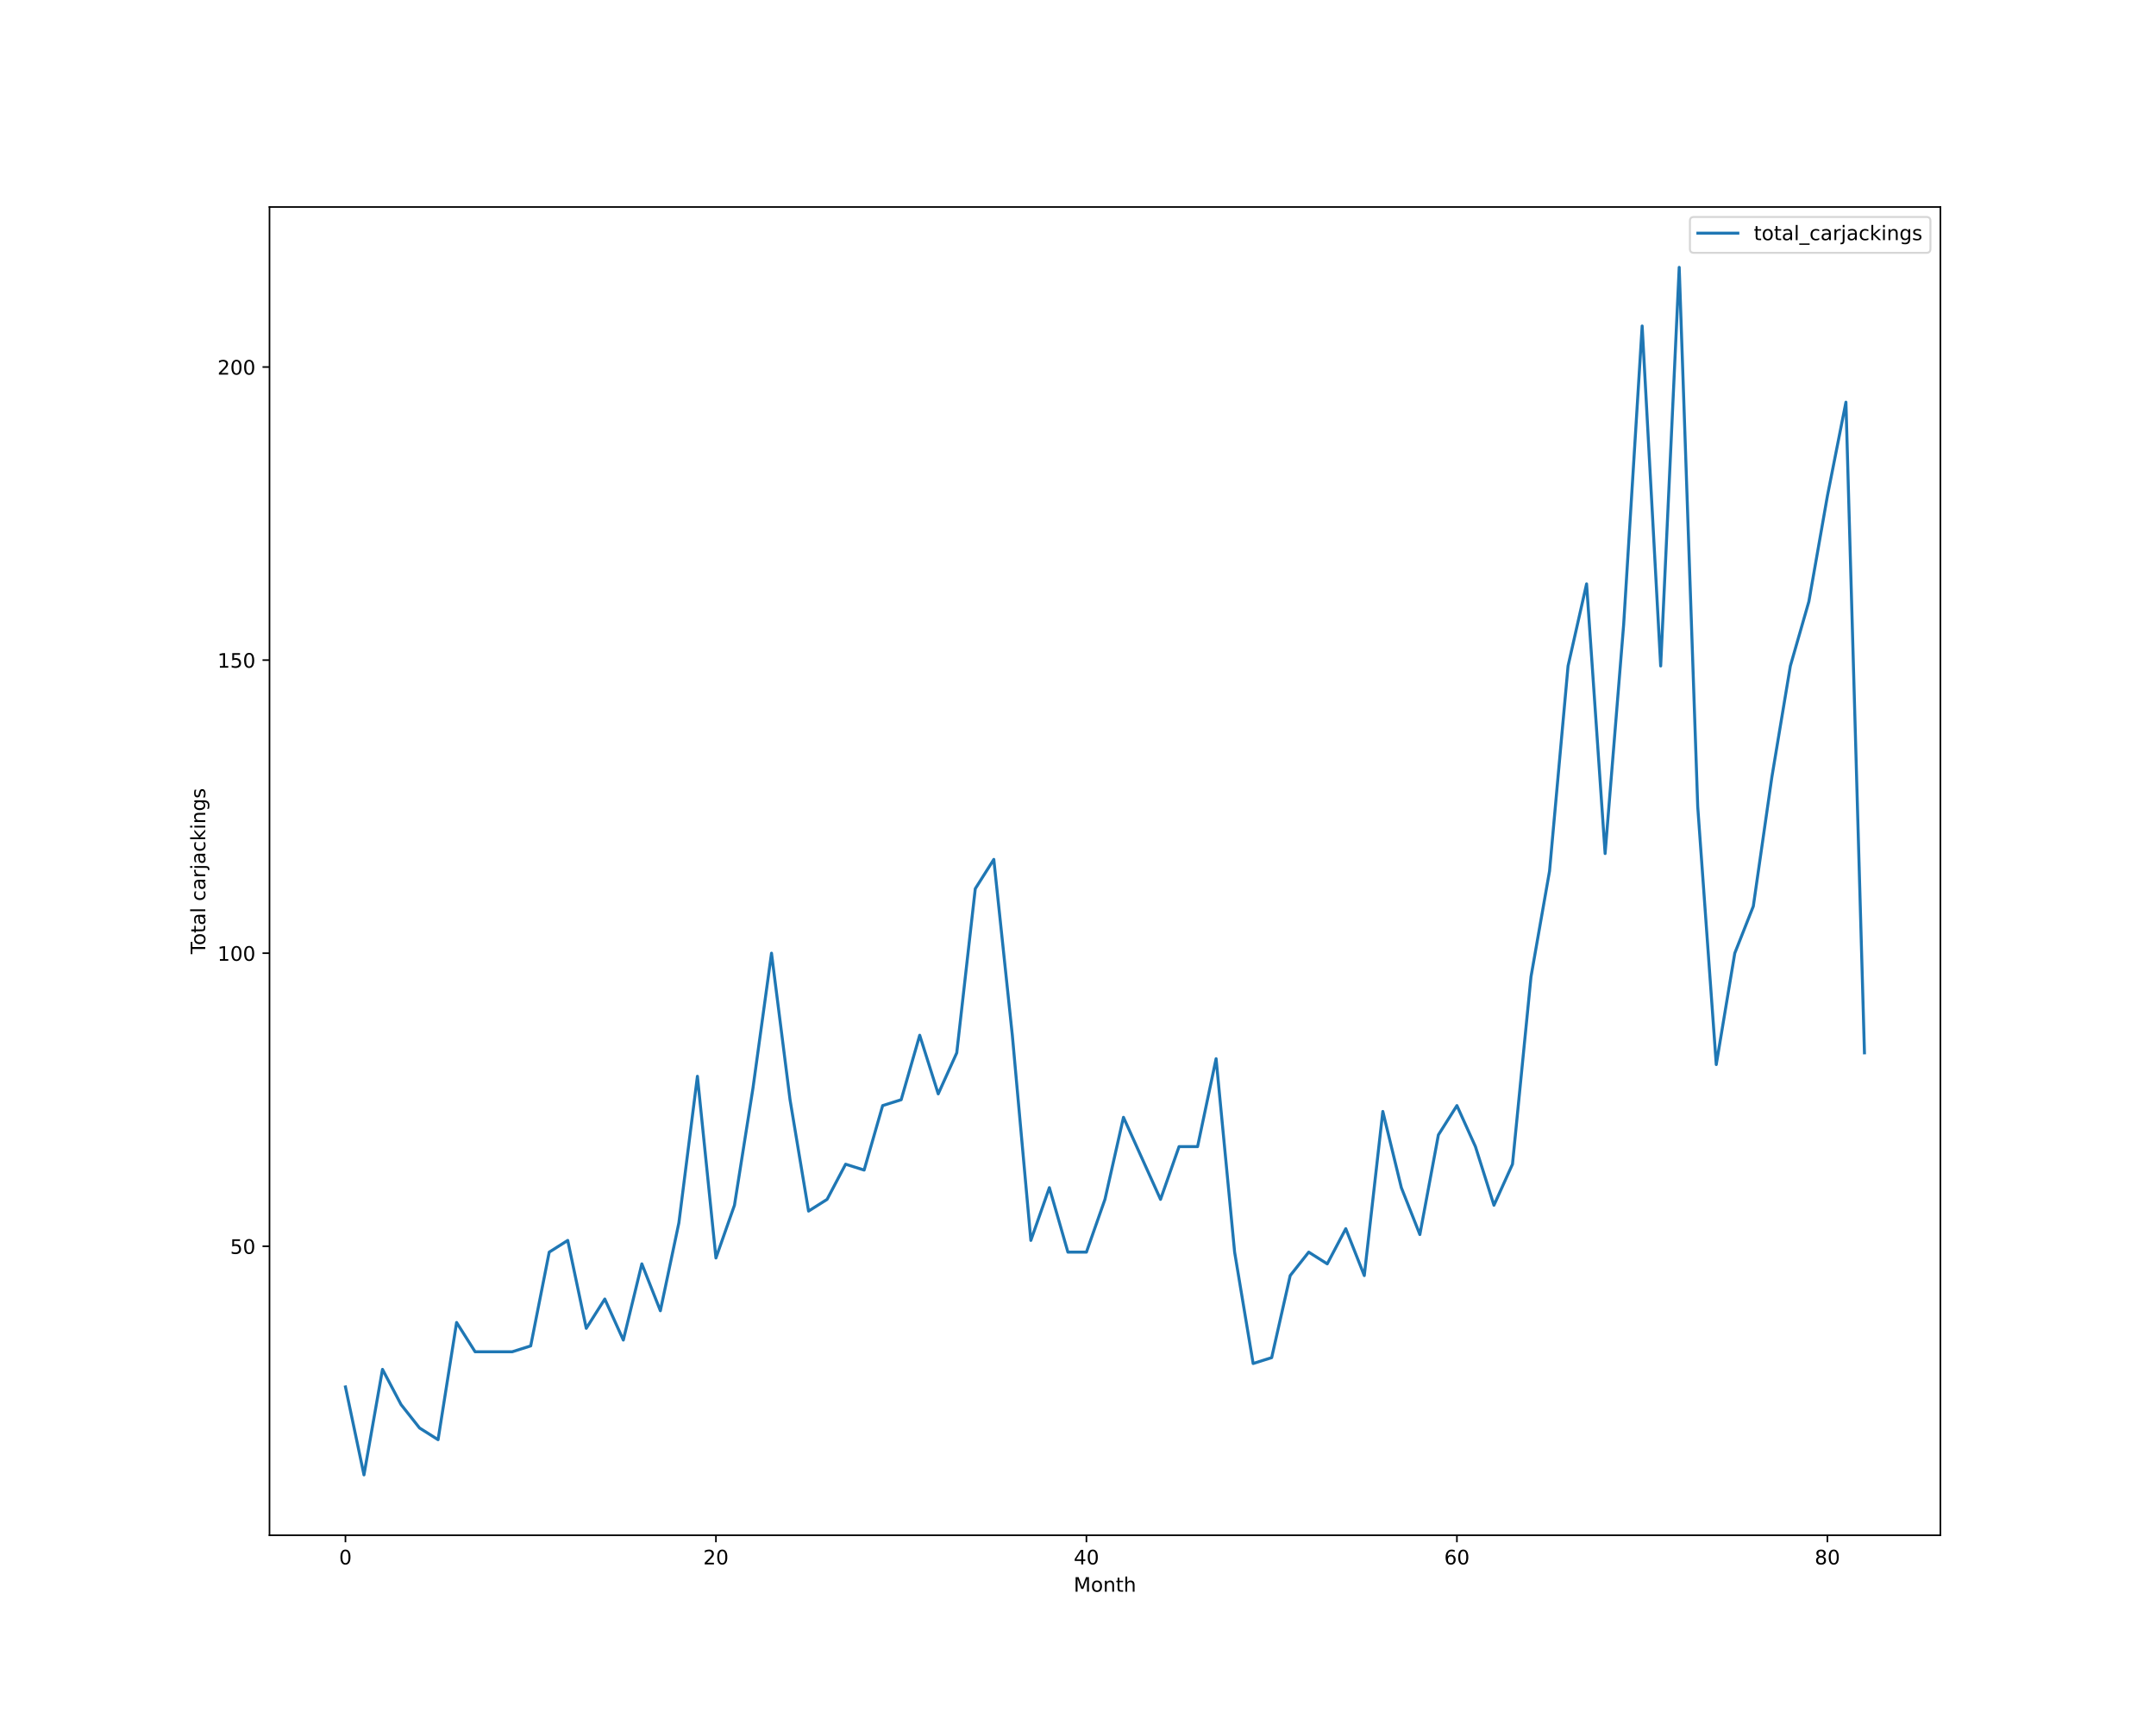
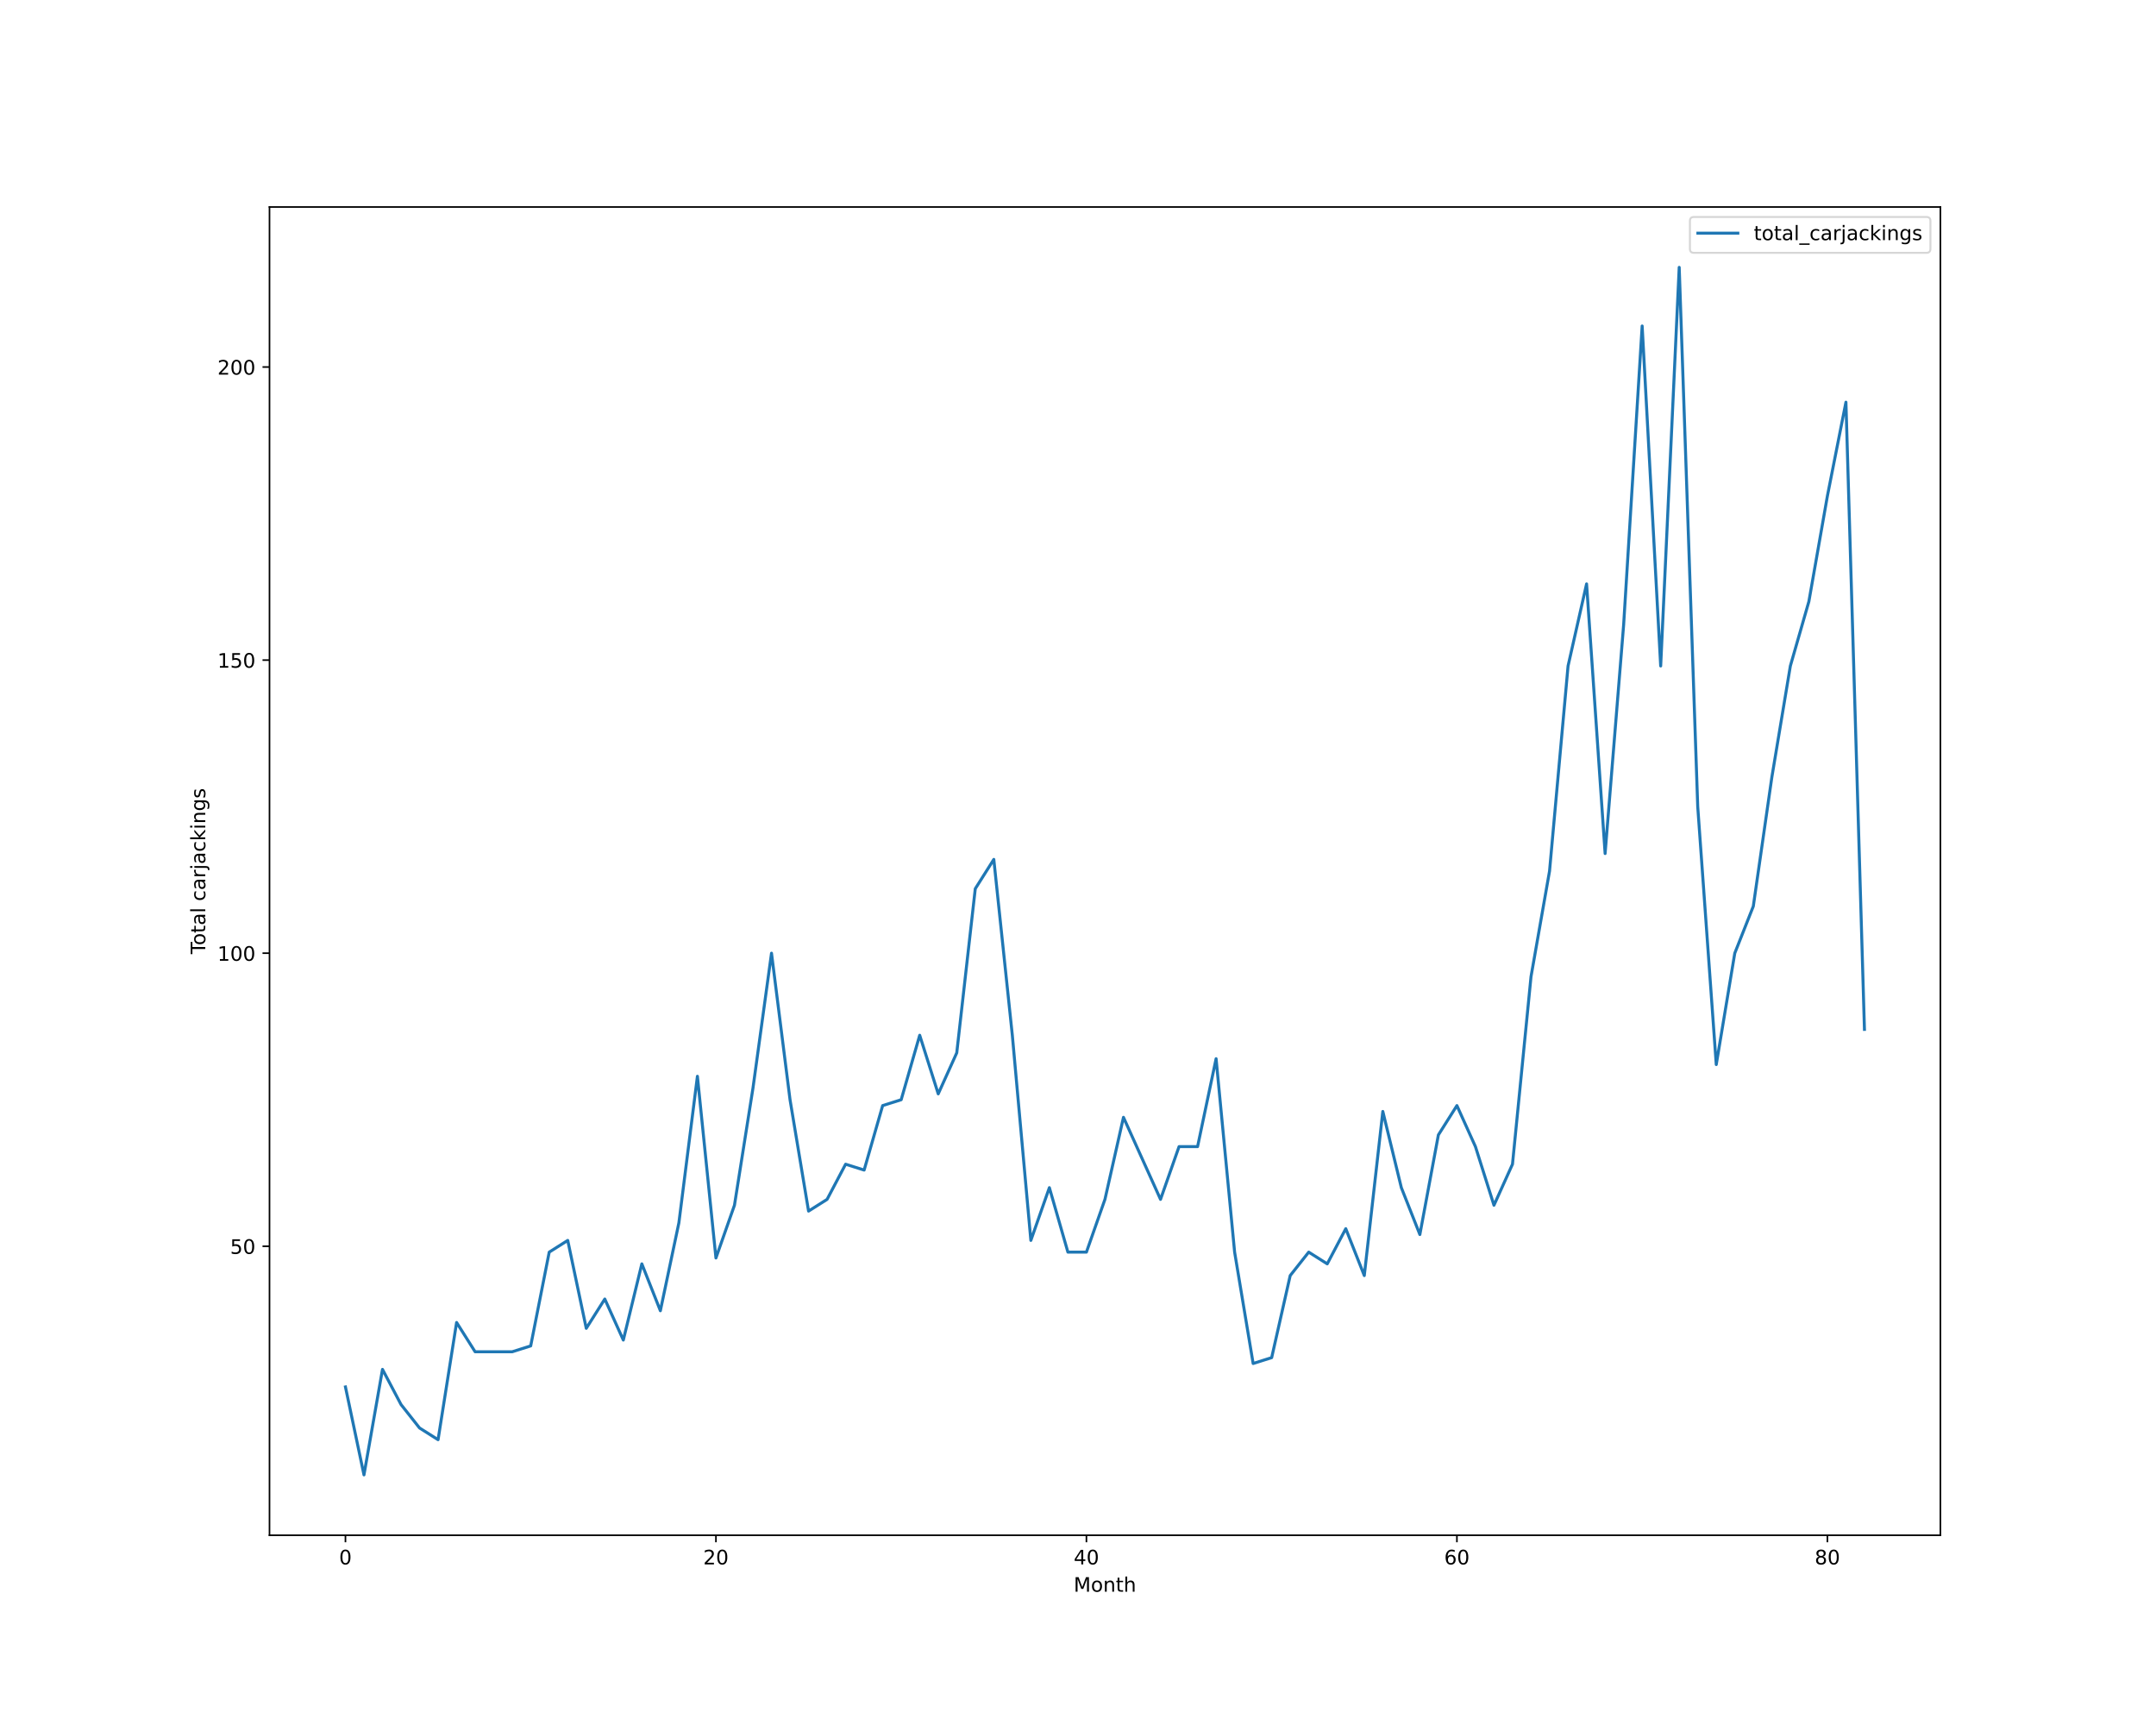
<svg xmlns="http://www.w3.org/2000/svg" xmlns:xlink="http://www.w3.org/1999/xlink" height="864pt" version="1.1" viewBox="0 0 1080 864" width="1080pt">
  <defs>
    <style type="text/css">*{stroke-linecap:butt;stroke-linejoin:round;}</style>
  </defs>
  <g id="figure_1">
    <g id="patch_1">
      <path d="M 0 864  L 1080 864  L 1080 0  L 0 0  z " style="fill:#ffffff;" />
    </g>
    <g id="axes_1">
      <g id="patch_2">
        <path d="M 135 768.96  L 972 768.96  L 972 103.68  L 135 103.68  z " style="fill:#ffffff;" />
      </g>
      <g id="matplotlib.axis_1">
        <g id="xtick_1">
          <g id="line2d_1">
            <defs>
-               <path d="M 0 0  L 0 3.5  " id="mc68e6fb5d7" style="stroke:#000000;stroke-width:0.8;" />
-             </defs>
-             <g>
-               <use style="stroke:#000000;stroke-width:0.8;" x="173.045" xlink:href="#mc68e6fb5d7" y="768.96" />
+               <path d="M 0 0  L 0 3.5  " id="m485240d0cc" style="stroke:#000000;stroke-width:0.8;" />
+             </defs>
+             <g>
+               <use style="stroke:#000000;stroke-width:0.8;" x="173.045" xlink:href="#m485240d0cc" y="768.96" />
            </g>
          </g>
          <g id="text_1">
            <g transform="translate(169.8642 783.5584)scale(0.1 -0.1)">
              <defs>
                <path d="M 2034 4250  Q 1547 4250 1301 3770  Q 1056 3291 1056 2328  Q 1056 1369 1301 889  Q 1547 409 2034 409  Q 2525 409 2770 889  Q 3016 1369 3016 2328  Q 3016 3291 2770 3770  Q 2525 4250 2034 4250  z M 2034 4750  Q 2819 4750 3233 4129  Q 3647 3509 3647 2328  Q 3647 1150 3233 529  Q 2819 -91 2034 -91  Q 1250 -91 836 529  Q 422 1150 422 2328  Q 422 3509 836 4129  Q 1250 4750 2034 4750  z " id="DejaVuSans-30" transform="scale(0.015625)" />
              </defs>
              <use xlink:href="#DejaVuSans-30" />
            </g>
          </g>
        </g>
        <g id="xtick_2">
          <g id="line2d_2">
            <g>
-               <use style="stroke:#000000;stroke-width:0.8;" x="358.633" xlink:href="#mc68e6fb5d7" y="768.96" />
+               <use style="stroke:#000000;stroke-width:0.8;" x="358.633" xlink:href="#m485240d0cc" y="768.96" />
            </g>
          </g>
          <g id="text_2">
            <g transform="translate(352.2705 783.5584)scale(0.1 -0.1)">
              <defs>
                <path d="M 1228 531  L 3431 531  L 3431 0  L 469 0  L 469 531  Q 828 903 1448 1529  Q 2069 2156 2228 2338  Q 2531 2678 2651 2914  Q 2772 3150 2772 3378  Q 2772 3750 2511 3984  Q 2250 4219 1831 4219  Q 1534 4219 1204 4116  Q 875 4013 500 3803  L 500 4441  Q 881 4594 1212 4672  Q 1544 4750 1819 4750  Q 2544 4750 2975 4387  Q 3406 4025 3406 3419  Q 3406 3131 3298 2873  Q 3191 2616 2906 2266  Q 2828 2175 2409 1742  Q 1991 1309 1228 531  z " id="DejaVuSans-32" transform="scale(0.015625)" />
              </defs>
              <use xlink:href="#DejaVuSans-32" />
              <use x="63.623" xlink:href="#DejaVuSans-30" />
            </g>
          </g>
        </g>
        <g id="xtick_3">
          <g id="line2d_3">
            <g>
-               <use style="stroke:#000000;stroke-width:0.8;" x="544.221" xlink:href="#mc68e6fb5d7" y="768.96" />
+               <use style="stroke:#000000;stroke-width:0.8;" x="544.221" xlink:href="#m485240d0cc" y="768.96" />
            </g>
          </g>
          <g id="text_3">
            <g transform="translate(537.8581 783.5584)scale(0.1 -0.1)">
              <defs>
                <path d="M 2419 4116  L 825 1625  L 2419 1625  L 2419 4116  z M 2253 4666  L 3047 4666  L 3047 1625  L 3713 1625  L 3713 1100  L 3047 1100  L 3047 0  L 2419 0  L 2419 1100  L 313 1100  L 313 1709  L 2253 4666  z " id="DejaVuSans-34" transform="scale(0.015625)" />
              </defs>
              <use xlink:href="#DejaVuSans-34" />
              <use x="63.623" xlink:href="#DejaVuSans-30" />
            </g>
          </g>
        </g>
        <g id="xtick_4">
          <g id="line2d_4">
            <g>
-               <use style="stroke:#000000;stroke-width:0.8;" x="729.808" xlink:href="#mc68e6fb5d7" y="768.96" />
+               <use style="stroke:#000000;stroke-width:0.8;" x="729.808" xlink:href="#m485240d0cc" y="768.96" />
            </g>
          </g>
          <g id="text_4">
            <g transform="translate(723.4457 783.5584)scale(0.1 -0.1)">
              <defs>
                <path d="M 2113 2584  Q 1688 2584 1439 2293  Q 1191 2003 1191 1497  Q 1191 994 1439 701  Q 1688 409 2113 409  Q 2538 409 2786 701  Q 3034 994 3034 1497  Q 3034 2003 2786 2293  Q 2538 2584 2113 2584  z M 3366 4563  L 3366 3988  Q 3128 4100 2886 4159  Q 2644 4219 2406 4219  Q 1781 4219 1451 3797  Q 1122 3375 1075 2522  Q 1259 2794 1537 2939  Q 1816 3084 2150 3084  Q 2853 3084 3261 2657  Q 3669 2231 3669 1497  Q 3669 778 3244 343  Q 2819 -91 2113 -91  Q 1303 -91 875 529  Q 447 1150 447 2328  Q 447 3434 972 4092  Q 1497 4750 2381 4750  Q 2619 4750 2861 4703  Q 3103 4656 3366 4563  z " id="DejaVuSans-36" transform="scale(0.015625)" />
              </defs>
              <use xlink:href="#DejaVuSans-36" />
              <use x="63.623" xlink:href="#DejaVuSans-30" />
            </g>
          </g>
        </g>
        <g id="xtick_5">
          <g id="line2d_5">
            <g>
-               <use style="stroke:#000000;stroke-width:0.8;" x="915.396" xlink:href="#mc68e6fb5d7" y="768.96" />
+               <use style="stroke:#000000;stroke-width:0.8;" x="915.396" xlink:href="#m485240d0cc" y="768.96" />
            </g>
          </g>
          <g id="text_5">
            <g transform="translate(909.0333 783.5584)scale(0.1 -0.1)">
              <defs>
                <path d="M 2034 2216  Q 1584 2216 1326 1975  Q 1069 1734 1069 1313  Q 1069 891 1326 650  Q 1584 409 2034 409  Q 2484 409 2743 651  Q 3003 894 3003 1313  Q 3003 1734 2745 1975  Q 2488 2216 2034 2216  z M 1403 2484  Q 997 2584 770 2862  Q 544 3141 544 3541  Q 544 4100 942 4425  Q 1341 4750 2034 4750  Q 2731 4750 3128 4425  Q 3525 4100 3525 3541  Q 3525 3141 3298 2862  Q 3072 2584 2669 2484  Q 3125 2378 3379 2068  Q 3634 1759 3634 1313  Q 3634 634 3220 271  Q 2806 -91 2034 -91  Q 1263 -91 848 271  Q 434 634 434 1313  Q 434 1759 690 2068  Q 947 2378 1403 2484  z M 1172 3481  Q 1172 3119 1398 2916  Q 1625 2713 2034 2713  Q 2441 2713 2670 2916  Q 2900 3119 2900 3481  Q 2900 3844 2670 4047  Q 2441 4250 2034 4250  Q 1625 4250 1398 4047  Q 1172 3844 1172 3481  z " id="DejaVuSans-38" transform="scale(0.015625)" />
              </defs>
              <use xlink:href="#DejaVuSans-38" />
              <use x="63.623" xlink:href="#DejaVuSans-30" />
            </g>
          </g>
        </g>
        <g id="text_6">
          <g transform="translate(537.8289 797.2366)scale(0.1 -0.1)">
            <defs>
              <path d="M 628 4666  L 1569 4666  L 2759 1491  L 3956 4666  L 4897 4666  L 4897 0  L 4281 0  L 4281 4097  L 3078 897  L 2444 897  L 1241 4097  L 1241 0  L 628 0  L 628 4666  z " id="DejaVuSans-4d" transform="scale(0.015625)" />
              <path d="M 1959 3097  Q 1497 3097 1228 2736  Q 959 2375 959 1747  Q 959 1119 1226 758  Q 1494 397 1959 397  Q 2419 397 2687 759  Q 2956 1122 2956 1747  Q 2956 2369 2687 2733  Q 2419 3097 1959 3097  z M 1959 3584  Q 2709 3584 3137 3096  Q 3566 2609 3566 1747  Q 3566 888 3137 398  Q 2709 -91 1959 -91  Q 1206 -91 779 398  Q 353 888 353 1747  Q 353 2609 779 3096  Q 1206 3584 1959 3584  z " id="DejaVuSans-6f" transform="scale(0.015625)" />
              <path d="M 3513 2113  L 3513 0  L 2938 0  L 2938 2094  Q 2938 2591 2744 2837  Q 2550 3084 2163 3084  Q 1697 3084 1428 2787  Q 1159 2491 1159 1978  L 1159 0  L 581 0  L 581 3500  L 1159 3500  L 1159 2956  Q 1366 3272 1645 3428  Q 1925 3584 2291 3584  Q 2894 3584 3203 3211  Q 3513 2838 3513 2113  z " id="DejaVuSans-6e" transform="scale(0.015625)" />
              <path d="M 1172 4494  L 1172 3500  L 2356 3500  L 2356 3053  L 1172 3053  L 1172 1153  Q 1172 725 1289 603  Q 1406 481 1766 481  L 2356 481  L 2356 0  L 1766 0  Q 1100 0 847 248  Q 594 497 594 1153  L 594 3053  L 172 3053  L 172 3500  L 594 3500  L 594 4494  L 1172 4494  z " id="DejaVuSans-74" transform="scale(0.015625)" />
              <path d="M 3513 2113  L 3513 0  L 2938 0  L 2938 2094  Q 2938 2591 2744 2837  Q 2550 3084 2163 3084  Q 1697 3084 1428 2787  Q 1159 2491 1159 1978  L 1159 0  L 581 0  L 581 4863  L 1159 4863  L 1159 2956  Q 1366 3272 1645 3428  Q 1925 3584 2291 3584  Q 2894 3584 3203 3211  Q 3513 2838 3513 2113  z " id="DejaVuSans-68" transform="scale(0.015625)" />
            </defs>
            <use xlink:href="#DejaVuSans-4d" />
            <use x="86.279" xlink:href="#DejaVuSans-6f" />
            <use x="147.461" xlink:href="#DejaVuSans-6e" />
            <use x="210.84" xlink:href="#DejaVuSans-74" />
            <use x="250.049" xlink:href="#DejaVuSans-68" />
          </g>
        </g>
      </g>
      <g id="matplotlib.axis_2">
        <g id="ytick_1">
          <g id="line2d_6">
            <defs>
-               <path d="M 0 0  L -3.5 0  " id="m5e66b6b33b" style="stroke:#000000;stroke-width:0.8;" />
-             </defs>
-             <g>
-               <use style="stroke:#000000;stroke-width:0.8;" x="135" xlink:href="#m5e66b6b33b" y="624.219" />
+               <path d="M 0 0  L -3.5 0  " id="m410f1e7b8d" style="stroke:#000000;stroke-width:0.8;" />
+             </defs>
+             <g>
+               <use style="stroke:#000000;stroke-width:0.8;" x="135" xlink:href="#m410f1e7b8d" y="624.219" />
            </g>
          </g>
          <g id="text_7">
            <g transform="translate(115.275 628.0182)scale(0.1 -0.1)">
              <defs>
                <path d="M 691 4666  L 3169 4666  L 3169 4134  L 1269 4134  L 1269 2991  Q 1406 3038 1543 3061  Q 1681 3084 1819 3084  Q 2600 3084 3056 2656  Q 3513 2228 3513 1497  Q 3513 744 3044 326  Q 2575 -91 1722 -91  Q 1428 -91 1123 -41  Q 819 9 494 109  L 494 744  Q 775 591 1075 516  Q 1375 441 1709 441  Q 2250 441 2565 725  Q 2881 1009 2881 1497  Q 2881 1984 2565 2268  Q 2250 2553 1709 2553  Q 1456 2553 1204 2497  Q 953 2441 691 2322  L 691 4666  z " id="DejaVuSans-35" transform="scale(0.015625)" />
              </defs>
              <use xlink:href="#DejaVuSans-35" />
              <use x="63.623" xlink:href="#DejaVuSans-30" />
            </g>
          </g>
        </g>
        <g id="ytick_2">
          <g id="line2d_7">
            <g>
-               <use style="stroke:#000000;stroke-width:0.8;" x="135" xlink:href="#m5e66b6b33b" y="477.423" />
+               <use style="stroke:#000000;stroke-width:0.8;" x="135" xlink:href="#m410f1e7b8d" y="477.423" />
            </g>
          </g>
          <g id="text_8">
            <g transform="translate(108.9125 481.2221)scale(0.1 -0.1)">
              <defs>
                <path d="M 794 531  L 1825 531  L 1825 4091  L 703 3866  L 703 4441  L 1819 4666  L 2450 4666  L 2450 531  L 3481 531  L 3481 0  L 794 0  L 794 531  z " id="DejaVuSans-31" transform="scale(0.015625)" />
              </defs>
              <use xlink:href="#DejaVuSans-31" />
              <use x="63.623" xlink:href="#DejaVuSans-30" />
              <use x="127.246" xlink:href="#DejaVuSans-30" />
            </g>
          </g>
        </g>
        <g id="ytick_3">
          <g id="line2d_8">
            <g>
-               <use style="stroke:#000000;stroke-width:0.8;" x="135" xlink:href="#m5e66b6b33b" y="330.627" />
+               <use style="stroke:#000000;stroke-width:0.8;" x="135" xlink:href="#m410f1e7b8d" y="330.627" />
            </g>
          </g>
          <g id="text_9">
            <g transform="translate(108.9125 334.426)scale(0.1 -0.1)">
              <use xlink:href="#DejaVuSans-31" />
              <use x="63.623" xlink:href="#DejaVuSans-35" />
              <use x="127.246" xlink:href="#DejaVuSans-30" />
            </g>
          </g>
        </g>
        <g id="ytick_4">
          <g id="line2d_9">
            <g>
-               <use style="stroke:#000000;stroke-width:0.8;" x="135" xlink:href="#m5e66b6b33b" y="183.831" />
+               <use style="stroke:#000000;stroke-width:0.8;" x="135" xlink:href="#m410f1e7b8d" y="183.831" />
            </g>
          </g>
          <g id="text_10">
            <g transform="translate(108.9125 187.6299)scale(0.1 -0.1)">
              <use xlink:href="#DejaVuSans-32" />
              <use x="63.623" xlink:href="#DejaVuSans-30" />
              <use x="127.246" xlink:href="#DejaVuSans-30" />
            </g>
          </g>
        </g>
        <g id="text_11">
          <g transform="translate(102.8328 477.8888)rotate(-90)scale(0.1 -0.1)">
            <defs>
              <path d="M -19 4666  L 3928 4666  L 3928 4134  L 2272 4134  L 2272 0  L 1638 0  L 1638 4134  L -19 4134  L -19 4666  z " id="DejaVuSans-54" transform="scale(0.015625)" />
              <path d="M 2194 1759  Q 1497 1759 1228 1600  Q 959 1441 959 1056  Q 959 750 1161 570  Q 1363 391 1709 391  Q 2188 391 2477 730  Q 2766 1069 2766 1631  L 2766 1759  L 2194 1759  z M 3341 1997  L 3341 0  L 2766 0  L 2766 531  Q 2569 213 2275 61  Q 1981 -91 1556 -91  Q 1019 -91 701 211  Q 384 513 384 1019  Q 384 1609 779 1909  Q 1175 2209 1959 2209  L 2766 2209  L 2766 2266  Q 2766 2663 2505 2880  Q 2244 3097 1772 3097  Q 1472 3097 1187 3025  Q 903 2953 641 2809  L 641 3341  Q 956 3463 1253 3523  Q 1550 3584 1831 3584  Q 2591 3584 2966 3190  Q 3341 2797 3341 1997  z " id="DejaVuSans-61" transform="scale(0.015625)" />
              <path d="M 603 4863  L 1178 4863  L 1178 0  L 603 0  L 603 4863  z " id="DejaVuSans-6c" transform="scale(0.015625)" />
              <path id="DejaVuSans-20" transform="scale(0.015625)" />
              <path d="M 3122 3366  L 3122 2828  Q 2878 2963 2633 3030  Q 2388 3097 2138 3097  Q 1578 3097 1268 2742  Q 959 2388 959 1747  Q 959 1106 1268 751  Q 1578 397 2138 397  Q 2388 397 2633 464  Q 2878 531 3122 666  L 3122 134  Q 2881 22 2623 -34  Q 2366 -91 2075 -91  Q 1284 -91 818 406  Q 353 903 353 1747  Q 353 2603 823 3093  Q 1294 3584 2113 3584  Q 2378 3584 2631 3529  Q 2884 3475 3122 3366  z " id="DejaVuSans-63" transform="scale(0.015625)" />
              <path d="M 2631 2963  Q 2534 3019 2420 3045  Q 2306 3072 2169 3072  Q 1681 3072 1420 2755  Q 1159 2438 1159 1844  L 1159 0  L 581 0  L 581 3500  L 1159 3500  L 1159 2956  Q 1341 3275 1631 3429  Q 1922 3584 2338 3584  Q 2397 3584 2469 3576  Q 2541 3569 2628 3553  L 2631 2963  z " id="DejaVuSans-72" transform="scale(0.015625)" />
              <path d="M 603 3500  L 1178 3500  L 1178 -63  Q 1178 -731 923 -1031  Q 669 -1331 103 -1331  L -116 -1331  L -116 -844  L 38 -844  Q 366 -844 484 -692  Q 603 -541 603 -63  L 603 3500  z M 603 4863  L 1178 4863  L 1178 4134  L 603 4134  L 603 4863  z " id="DejaVuSans-6a" transform="scale(0.015625)" />
              <path d="M 581 4863  L 1159 4863  L 1159 1991  L 2875 3500  L 3609 3500  L 1753 1863  L 3688 0  L 2938 0  L 1159 1709  L 1159 0  L 581 0  L 581 4863  z " id="DejaVuSans-6b" transform="scale(0.015625)" />
              <path d="M 603 3500  L 1178 3500  L 1178 0  L 603 0  L 603 3500  z M 603 4863  L 1178 4863  L 1178 4134  L 603 4134  L 603 4863  z " id="DejaVuSans-69" transform="scale(0.015625)" />
              <path d="M 2906 1791  Q 2906 2416 2648 2759  Q 2391 3103 1925 3103  Q 1463 3103 1205 2759  Q 947 2416 947 1791  Q 947 1169 1205 825  Q 1463 481 1925 481  Q 2391 481 2648 825  Q 2906 1169 2906 1791  z M 3481 434  Q 3481 -459 3084 -895  Q 2688 -1331 1869 -1331  Q 1566 -1331 1297 -1286  Q 1028 -1241 775 -1147  L 775 -588  Q 1028 -725 1275 -790  Q 1522 -856 1778 -856  Q 2344 -856 2625 -561  Q 2906 -266 2906 331  L 2906 616  Q 2728 306 2450 153  Q 2172 0 1784 0  Q 1141 0 747 490  Q 353 981 353 1791  Q 353 2603 747 3093  Q 1141 3584 1784 3584  Q 2172 3584 2450 3431  Q 2728 3278 2906 2969  L 2906 3500  L 3481 3500  L 3481 434  z " id="DejaVuSans-67" transform="scale(0.015625)" />
              <path d="M 2834 3397  L 2834 2853  Q 2591 2978 2328 3040  Q 2066 3103 1784 3103  Q 1356 3103 1142 2972  Q 928 2841 928 2578  Q 928 2378 1081 2264  Q 1234 2150 1697 2047  L 1894 2003  Q 2506 1872 2764 1633  Q 3022 1394 3022 966  Q 3022 478 2636 193  Q 2250 -91 1575 -91  Q 1294 -91 989 -36  Q 684 19 347 128  L 347 722  Q 666 556 975 473  Q 1284 391 1588 391  Q 1994 391 2212 530  Q 2431 669 2431 922  Q 2431 1156 2273 1281  Q 2116 1406 1581 1522  L 1381 1569  Q 847 1681 609 1914  Q 372 2147 372 2553  Q 372 3047 722 3315  Q 1072 3584 1716 3584  Q 2034 3584 2315 3537  Q 2597 3491 2834 3397  z " id="DejaVuSans-73" transform="scale(0.015625)" />
            </defs>
            <use xlink:href="#DejaVuSans-54" />
            <use x="44.084" xlink:href="#DejaVuSans-6f" />
            <use x="105.266" xlink:href="#DejaVuSans-74" />
            <use x="144.475" xlink:href="#DejaVuSans-61" />
            <use x="205.754" xlink:href="#DejaVuSans-6c" />
            <use x="233.537" xlink:href="#DejaVuSans-20" />
            <use x="265.324" xlink:href="#DejaVuSans-63" />
            <use x="320.305" xlink:href="#DejaVuSans-61" />
            <use x="381.584" xlink:href="#DejaVuSans-72" />
            <use x="422.697" xlink:href="#DejaVuSans-6a" />
            <use x="450.48" xlink:href="#DejaVuSans-61" />
            <use x="511.76" xlink:href="#DejaVuSans-63" />
            <use x="566.74" xlink:href="#DejaVuSans-6b" />
            <use x="624.65" xlink:href="#DejaVuSans-69" />
            <use x="652.434" xlink:href="#DejaVuSans-6e" />
            <use x="715.812" xlink:href="#DejaVuSans-67" />
            <use x="779.289" xlink:href="#DejaVuSans-73" />
          </g>
        </g>
      </g>
      <g id="line2d_10">
-         <path clip-path="url(#p09fad6cdde)" d="M 173.045 694.681  L 182.325 738.72  L 191.604 685.873  L 200.884 703.489  L 210.163 715.233  L 219.442 721.104  L 228.722 662.386  L 238.001 677.066  L 247.28 677.066  L 256.56 677.066  L 265.839 674.13  L 275.119 627.155  L 284.398 621.283  L 293.677 665.322  L 302.957 650.642  L 312.236 671.194  L 321.516 633.027  L 330.795 656.514  L 340.074 612.475  L 349.354 539.077  L 358.633 630.091  L 367.912 603.668  L 377.192 544.949  L 386.471 477.423  L 395.751 550.821  L 405.03 606.603  L 414.309 600.732  L 423.589 583.116  L 432.868 586.052  L 442.147 553.757  L 451.427 550.821  L 460.706 518.526  L 469.986 547.885  L 479.265 527.334  L 488.544 445.128  L 497.824 430.448  L 507.103 518.526  L 516.382 621.283  L 525.662 594.86  L 534.941 627.155  L 544.221 627.155  L 553.5 600.732  L 562.779 559.629  L 572.059 580.18  L 581.338 600.732  L 590.618 574.308  L 599.897 574.308  L 609.176 530.27  L 618.456 627.155  L 627.735 682.937  L 637.014 680.002  L 646.294 638.899  L 655.573 627.155  L 664.853 633.027  L 674.132 615.411  L 683.411 638.899  L 692.691 556.693  L 701.97 594.86  L 711.249 618.347  L 720.529 568.437  L 729.808 553.757  L 739.088 574.308  L 748.367 603.668  L 757.646 583.116  L 766.926 489.167  L 776.205 436.32  L 785.484 333.563  L 794.764 292.46  L 804.043 427.512  L 813.323 313.011  L 822.602 163.279  L 831.881 333.563  L 841.161 133.92  L 850.44 404.025  L 859.72 533.205  L 868.999 477.423  L 878.278 453.936  L 887.558 389.345  L 896.837 333.563  L 906.116 301.268  L 915.396 248.421  L 924.675 201.446  L 933.955 527.334  " style="fill:none;stroke:#1f77b4;stroke-linecap:square;stroke-width:1.5;" />
+         <path clip-path="url(#pfcc414469d)" d="M 173.045 694.681  L 182.325 738.72  L 191.604 685.873  L 200.884 703.489  L 210.163 715.233  L 219.442 721.104  L 228.722 662.386  L 238.001 677.066  L 247.28 677.066  L 256.56 677.066  L 265.839 674.13  L 275.119 627.155  L 284.398 621.283  L 293.677 665.322  L 302.957 650.642  L 312.236 671.194  L 321.516 633.027  L 330.795 656.514  L 340.074 612.475  L 349.354 539.077  L 358.633 630.091  L 367.912 603.668  L 377.192 544.949  L 386.471 477.423  L 395.751 550.821  L 405.03 606.603  L 414.309 600.732  L 423.589 583.116  L 432.868 586.052  L 442.147 553.757  L 451.427 550.821  L 460.706 518.526  L 469.986 547.885  L 479.265 527.334  L 488.544 445.128  L 497.824 430.448  L 507.103 518.526  L 516.382 621.283  L 525.662 594.86  L 534.941 627.155  L 544.221 627.155  L 553.5 600.732  L 562.779 559.629  L 572.059 580.18  L 581.338 600.732  L 590.618 574.308  L 599.897 574.308  L 609.176 530.27  L 618.456 627.155  L 627.735 682.937  L 637.014 680.002  L 646.294 638.899  L 655.573 627.155  L 664.853 633.027  L 674.132 615.411  L 683.411 638.899  L 692.691 556.693  L 701.97 594.86  L 711.249 618.347  L 720.529 568.437  L 729.808 553.757  L 739.088 574.308  L 748.367 603.668  L 757.646 583.116  L 766.926 489.167  L 776.205 436.32  L 785.484 333.563  L 794.764 292.46  L 804.043 427.512  L 813.323 313.011  L 822.602 163.279  L 831.881 333.563  L 841.161 133.92  L 850.44 404.025  L 859.72 533.205  L 868.999 477.423  L 878.278 453.936  L 887.558 389.345  L 896.837 333.563  L 906.116 301.268  L 915.396 248.421  L 924.675 201.446  L 933.955 515.59  " style="fill:none;stroke:#1f77b4;stroke-linecap:square;stroke-width:1.5;" />
      </g>
      <g id="patch_3">
        <path d="M 135 768.96  L 135 103.68  " style="fill:none;stroke:#000000;stroke-linecap:square;stroke-linejoin:miter;stroke-width:0.8;" />
      </g>
      <g id="patch_4">
        <path d="M 972 768.96  L 972 103.68  " style="fill:none;stroke:#000000;stroke-linecap:square;stroke-linejoin:miter;stroke-width:0.8;" />
      </g>
      <g id="patch_5">
        <path d="M 135 768.96  L 972 768.96  " style="fill:none;stroke:#000000;stroke-linecap:square;stroke-linejoin:miter;stroke-width:0.8;" />
      </g>
      <g id="patch_6">
        <path d="M 135 103.68  L 972 103.68  " style="fill:none;stroke:#000000;stroke-linecap:square;stroke-linejoin:miter;stroke-width:0.8;" />
      </g>
      <g id="legend_1">
        <g id="patch_7">
          <path d="M 848.528 126.636  L 965 126.636  Q 967 126.636 967 124.636  L 967 110.68  Q 967 108.68 965 108.68  L 848.528 108.68  Q 846.528 108.68 846.528 110.68  L 846.528 124.636  Q 846.528 126.636 848.528 126.636  z " style="fill:#ffffff;opacity:0.8;stroke:#cccccc;stroke-linejoin:miter;" />
        </g>
        <g id="line2d_11">
          <path d="M 850.528 116.778  L 870.528 116.778  " style="fill:none;stroke:#1f77b4;stroke-linecap:square;stroke-width:1.5;" />
        </g>
        <g id="line2d_12" />
        <g id="text_12">
          <g transform="translate(878.5281 120.2784)scale(0.1 -0.1)">
            <defs>
              <path d="M 3263 -1063  L 3263 -1509  L -63 -1509  L -63 -1063  L 3263 -1063  z " id="DejaVuSans-5f" transform="scale(0.015625)" />
            </defs>
            <use xlink:href="#DejaVuSans-74" />
            <use x="39.209" xlink:href="#DejaVuSans-6f" />
            <use x="100.391" xlink:href="#DejaVuSans-74" />
            <use x="139.6" xlink:href="#DejaVuSans-61" />
            <use x="200.879" xlink:href="#DejaVuSans-6c" />
            <use x="228.662" xlink:href="#DejaVuSans-5f" />
            <use x="278.662" xlink:href="#DejaVuSans-63" />
            <use x="333.643" xlink:href="#DejaVuSans-61" />
            <use x="394.922" xlink:href="#DejaVuSans-72" />
            <use x="436.035" xlink:href="#DejaVuSans-6a" />
            <use x="463.818" xlink:href="#DejaVuSans-61" />
            <use x="525.098" xlink:href="#DejaVuSans-63" />
            <use x="580.078" xlink:href="#DejaVuSans-6b" />
            <use x="637.988" xlink:href="#DejaVuSans-69" />
            <use x="665.771" xlink:href="#DejaVuSans-6e" />
            <use x="729.15" xlink:href="#DejaVuSans-67" />
            <use x="792.627" xlink:href="#DejaVuSans-73" />
          </g>
        </g>
      </g>
    </g>
  </g>
  <defs>
-     <clipPath id="p09fad6cdde">
+     <clipPath id="pfcc414469d">
      <rect height="665.28" width="837" x="135" y="103.68" />
    </clipPath>
  </defs>
</svg>
